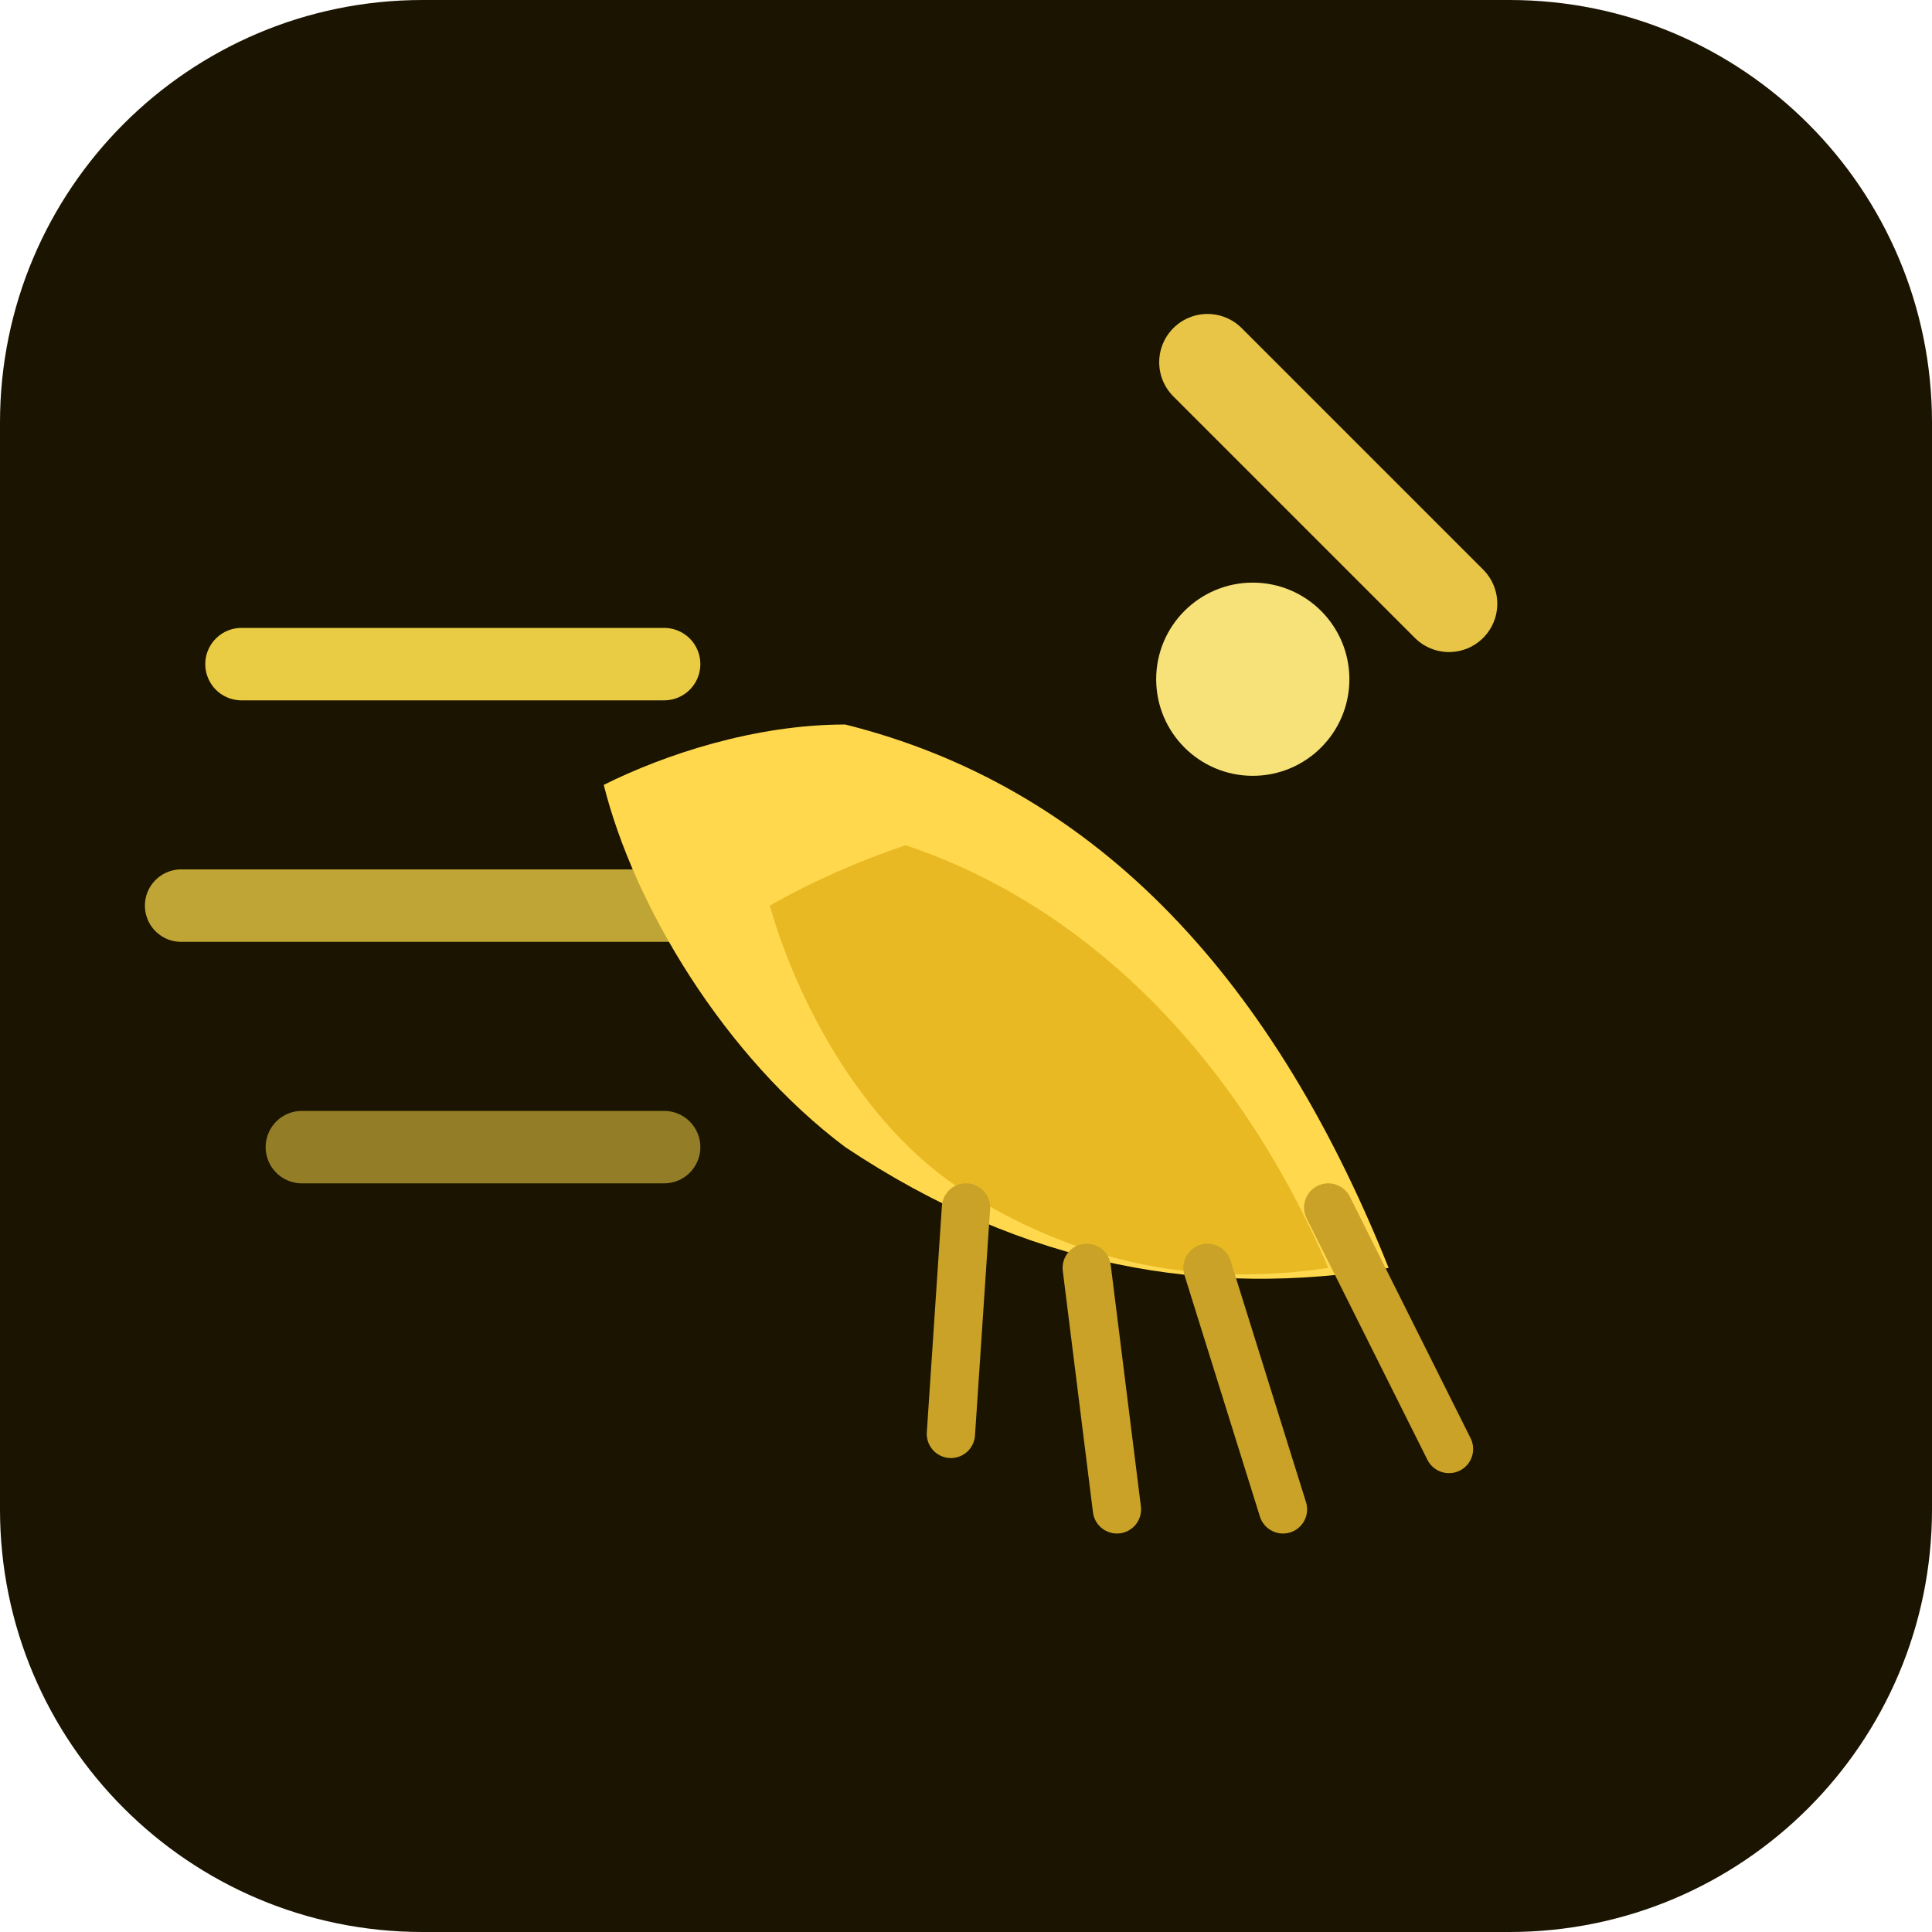
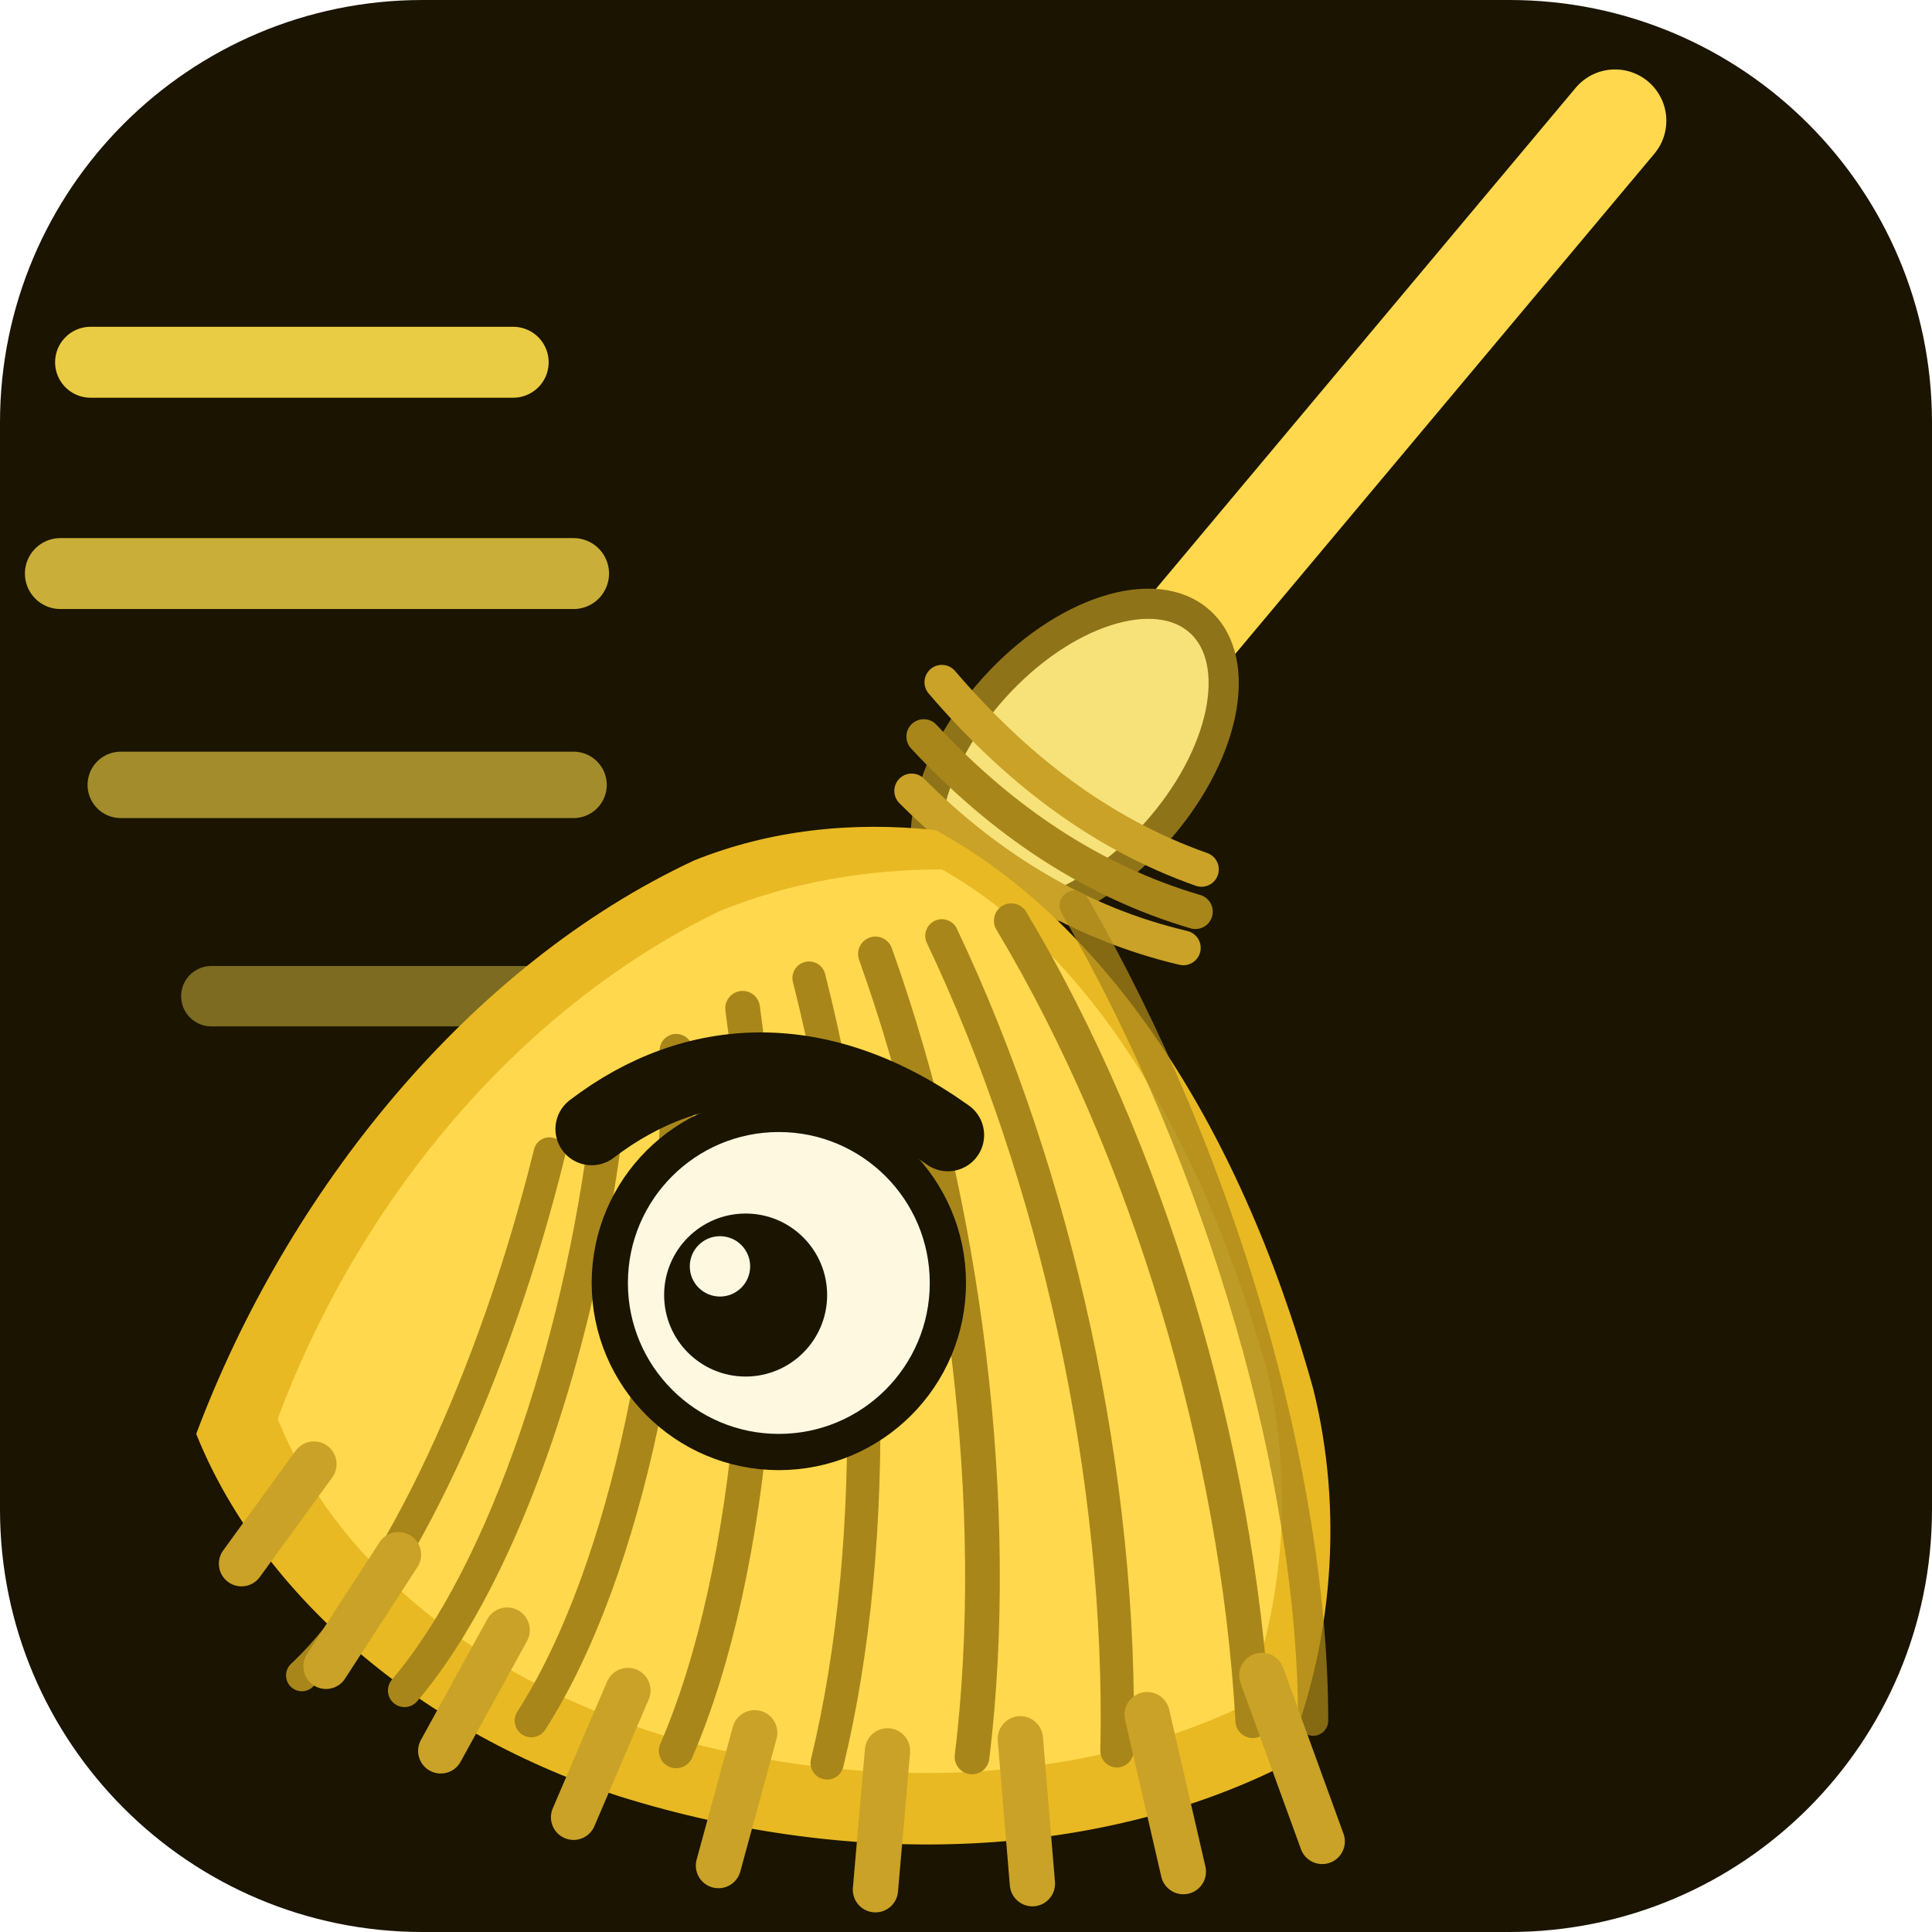
<svg xmlns="http://www.w3.org/2000/svg" viewBox="0 0 64 64" role="img" aria-label="Power Sweeper">
  <rect width="64" height="64" rx="14" fill="#1a1400" />
-   <path d="M8 22h14" stroke="#F5D547" stroke-width="2.4" stroke-linecap="round" opacity=".95" />
-   <path d="M6 30h18" stroke="#F5D547" stroke-width="2.4" stroke-linecap="round" opacity=".75" />
-   <path d="M10 38h12" stroke="#F5D547" stroke-width="2.4" stroke-linecap="round" opacity=".55" />
-   <path d="M40 12l8 8" stroke="#E8C547" stroke-width="3.2" stroke-linecap="round" />
-   <circle cx="41.5" cy="22.5" r="3.2" fill="#F7E27A" />
-   <path fill="#FFD84D" d="M28 24c8 2 14 8 18 18-6 1-12 0-18-4-4-3-7-8-8-12 2-1 5-2 8-2z" />
-   <path fill="#E8B923" d="M30 28c6 2 11 7 14 14-4 .6-8 0-12-2.5-3.2-2-5.5-6-6.5-9.5 1.4-.8 3-1.5 4.5-2z" />
-   <path d="M44 40l4 8M40 42l2.5 8M36 42l1 8M32 40l-.5 7.5" stroke="#C9A227" stroke-width="1.6" stroke-linecap="round" />
+   <g fill="none" stroke="#F5D547" stroke-linecap="round">
+     <path d="M3 12h14" stroke-width="2.35" opacity=".95" />
+     <path d="M2 19h17" stroke-width="2.35" opacity=".8" />
+     <path d="M4 26h15" stroke-width="2.2" opacity=".62" />
+     <path d="M7 33h12" stroke-width="2" opacity=".45" />
+   </g>
+   <line x1="53.5" y1="4" x2="38" y2="22.5" stroke="#FFD84D" stroke-width="3.4" stroke-linecap="round" />
+   <ellipse cx="35.6" cy="25.2" rx="6.2" ry="3.6" transform="rotate(-48 35.6 25.2)" fill="#F7E27A" stroke="#8F7318" stroke-width="1" />
+   <path d="M31.2 22.6 C33.6 25.4 36.4 27.6 39.8 28.8" fill="none" stroke="#C9A227" stroke-width="1.15" stroke-linecap="round" />
+   <path d="M30.6 24.4 C33.2 27.2 36.2 29.2 39.6 30.2" fill="none" stroke="#A8861A" stroke-width="1.15" stroke-linecap="round" />
+   <path d="M30.2 26.2 C32.8 28.8 35.8 30.6 39.2 31.4" fill="none" stroke="#C9A227" stroke-width="1.15" stroke-linecap="round" />
+   <path fill="#E8B923" d="     M31 27.5     C36.5 30.5 41 37 43.5 46     C44.5 50 44.2 54.5 42.5 58.5     C36.5 61.5 28.5 62 20.5 59.5     C13.5 57.2 8.5 52.5 6.5 47.5     C9.5 39.5 15.5 32 23 28.5     C25.5 27.5 28.2 27.2 31 27.5     Z" />
+   <path fill="#FFD84D" d="     M31.2 28.8     C36 31.5 39.8 37.5 42 45.5     C42.8 49 42.6 53 41.2 56.5     C36 59 29 59.5 22 57.5     C15.5 55.5 11 51.5 9.2 47     C11.8 40 17 33.5 23.8 30.2     C26.2 29.2 28.8 28.8 31.2 28.8     Z" />
+   <g fill="none" stroke-linecap="round" stroke="#A8861A">
+     <path d="M33.5 30.5 C38 38 41 48 41.5 57" stroke-width="1.15" />
+     <path d="M31.2 31 C35 39 37.2 49 37 58" stroke-width="1.1" />
+     <path d="M29 31.6 C32 40 33.2 50 32.2 58.2" stroke-width="1.15" />
+     <path d="M26.8 32.4 C29 41 29.2 51 27.4 58.4" stroke-width="1.1" />
+     <path d="M24.6 33.4 C25.8 42 25 52 22.4 58" stroke-width="1.15" />
+     <path d="M22.4 34.8 C22.6 43 20.8 52 17.6 57" stroke-width="1.1" />
+     <path d="M20.2 36.4 C19.4 44 16.8 52 13.4 56" stroke-width="1.1" />
+     <path d="M18.2 38.2 C16.4 45.5 13.2 52.5 10 55.5" stroke-width="1.05" />
+     <path d="M35.6 30 C40.5 38.5 43.5 49 43.5 57" stroke-width="1" opacity=".75" />
+   </g>
+   <g fill="none" stroke="#C9A227" stroke-linecap="round" stroke-width="1.5">
+     <path d="M41.8 55.5 L43.8 61" />
+     <path d="M38 56.8 L39.2 62" />
+     <path d="M33.8 57.6 L34.2 62.4" />
+     <path d="M29.4 58 L29 62.6" />
+     <path d="M25 57.4 L23.8 61.8" />
+     <path d="M20.8 56 L19 60.2" />
+     <path d="M16.8 54 L14.6 58" />
+     <path d="M13.2 51.5 L10.8 55.2" />
+     <path d="M10.4 48.5 L8 51.8" />
+   </g>
+   <circle cx="25.8" cy="42.5" r="5.6" fill="#FFF8E0" stroke="#1a1400" stroke-width="1.2" />
+   <circle cx="24.7" cy="42.9" r="2.7" fill="#1a1400" />
+   <circle cx="23.85" cy="41.95" r="1" fill="#FFF8E0" />
+   <path d="M19.6 37.4 C23 34.8 27.2 34.6 31.4 37.6" fill="none" stroke="#1a1400" stroke-width="2.4" stroke-linecap="round" />
</svg>
